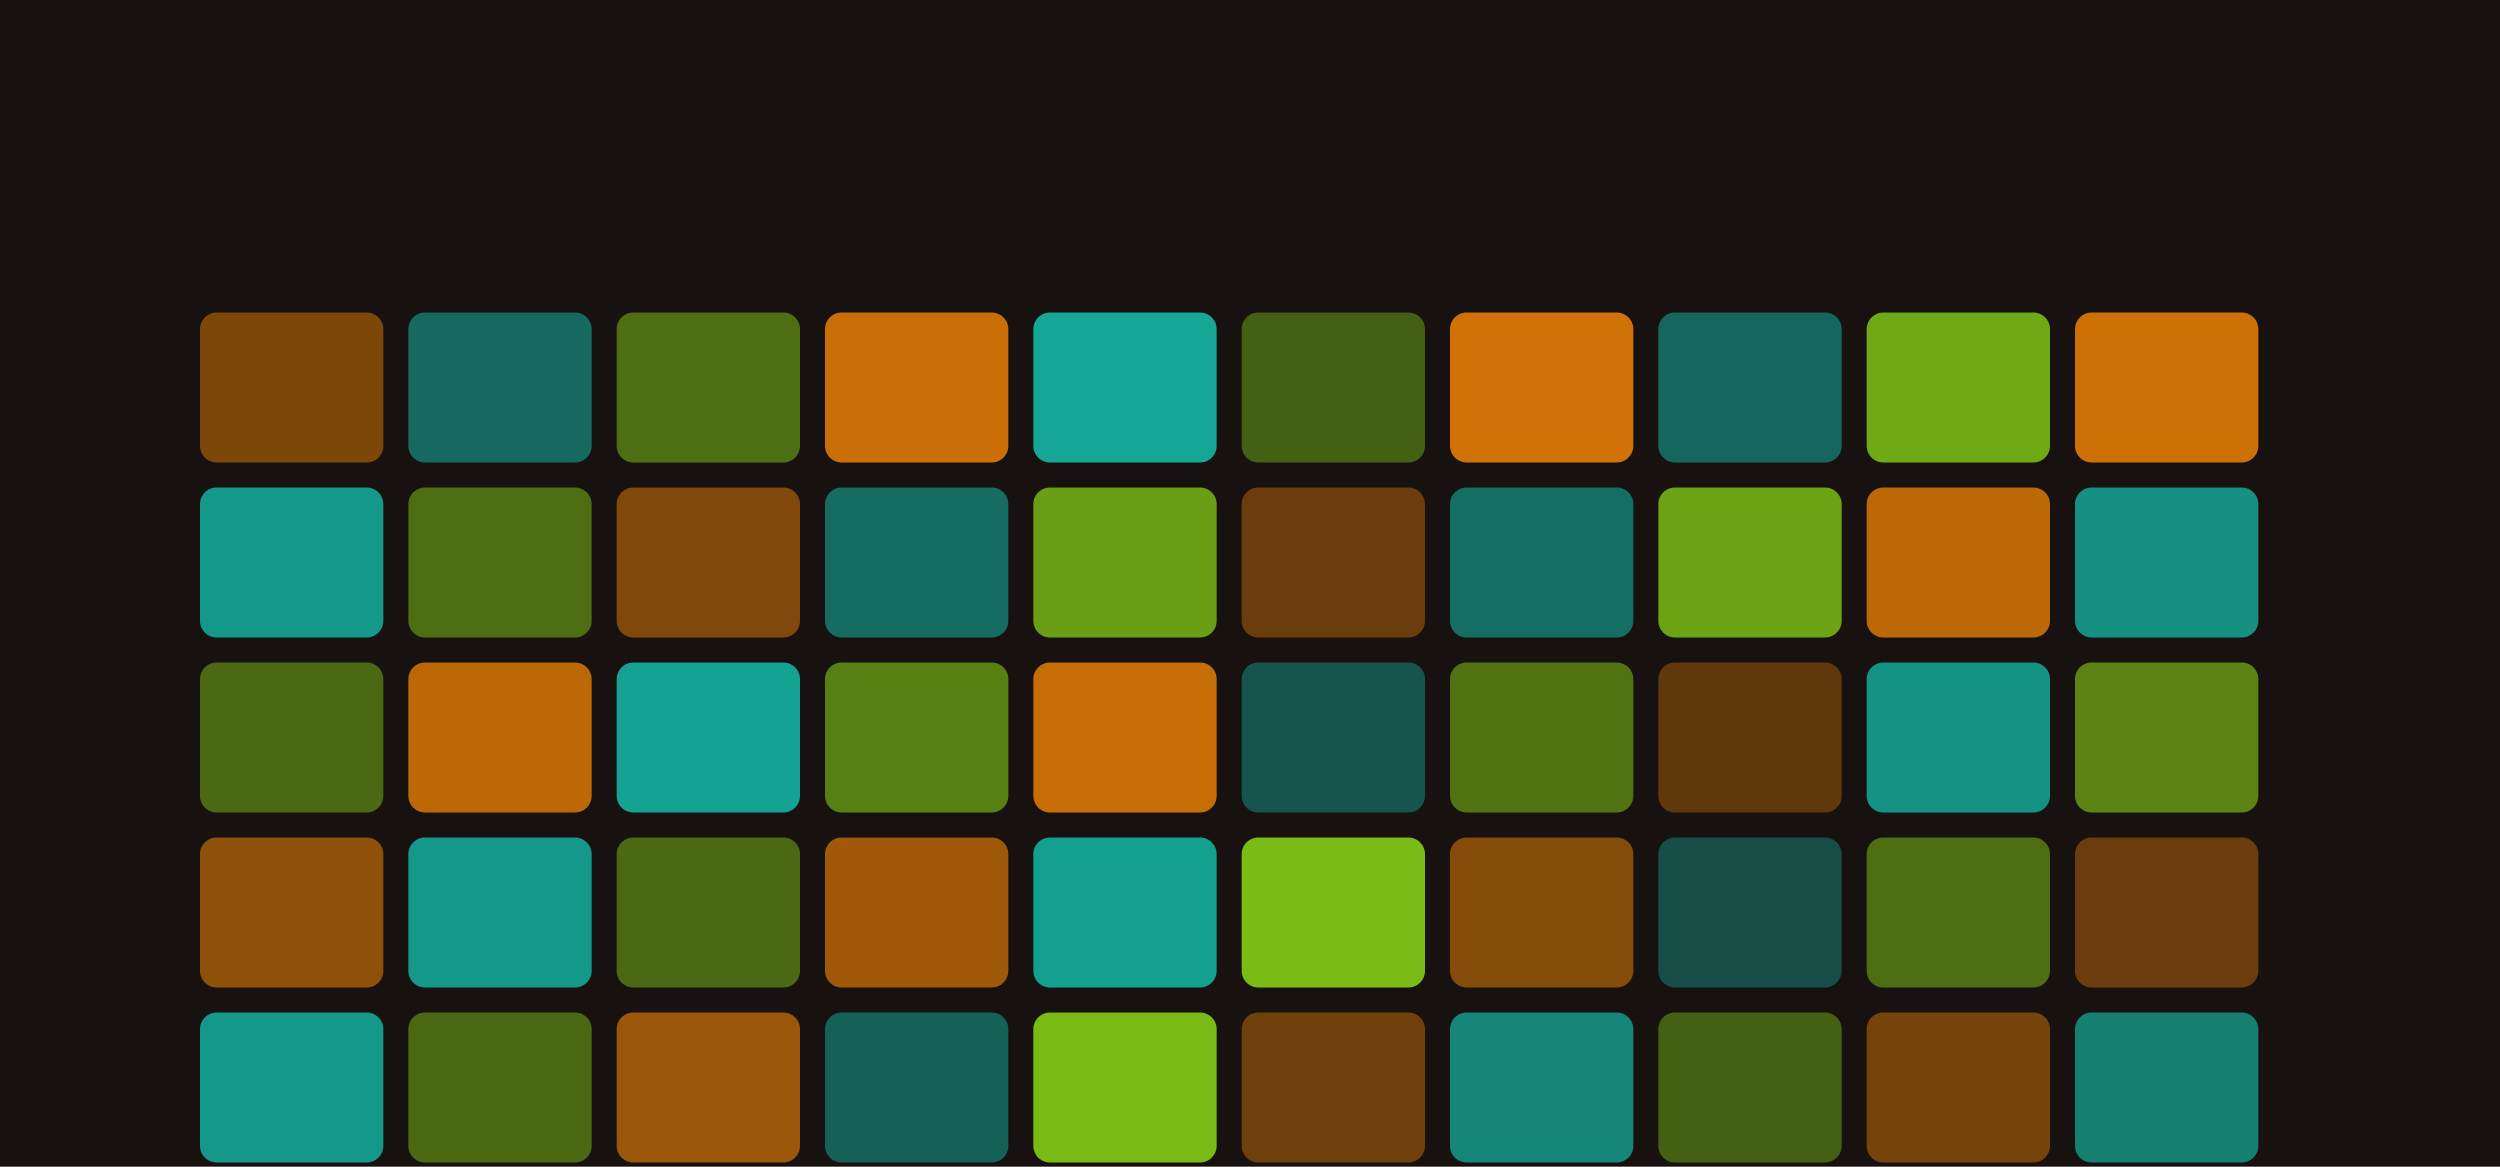
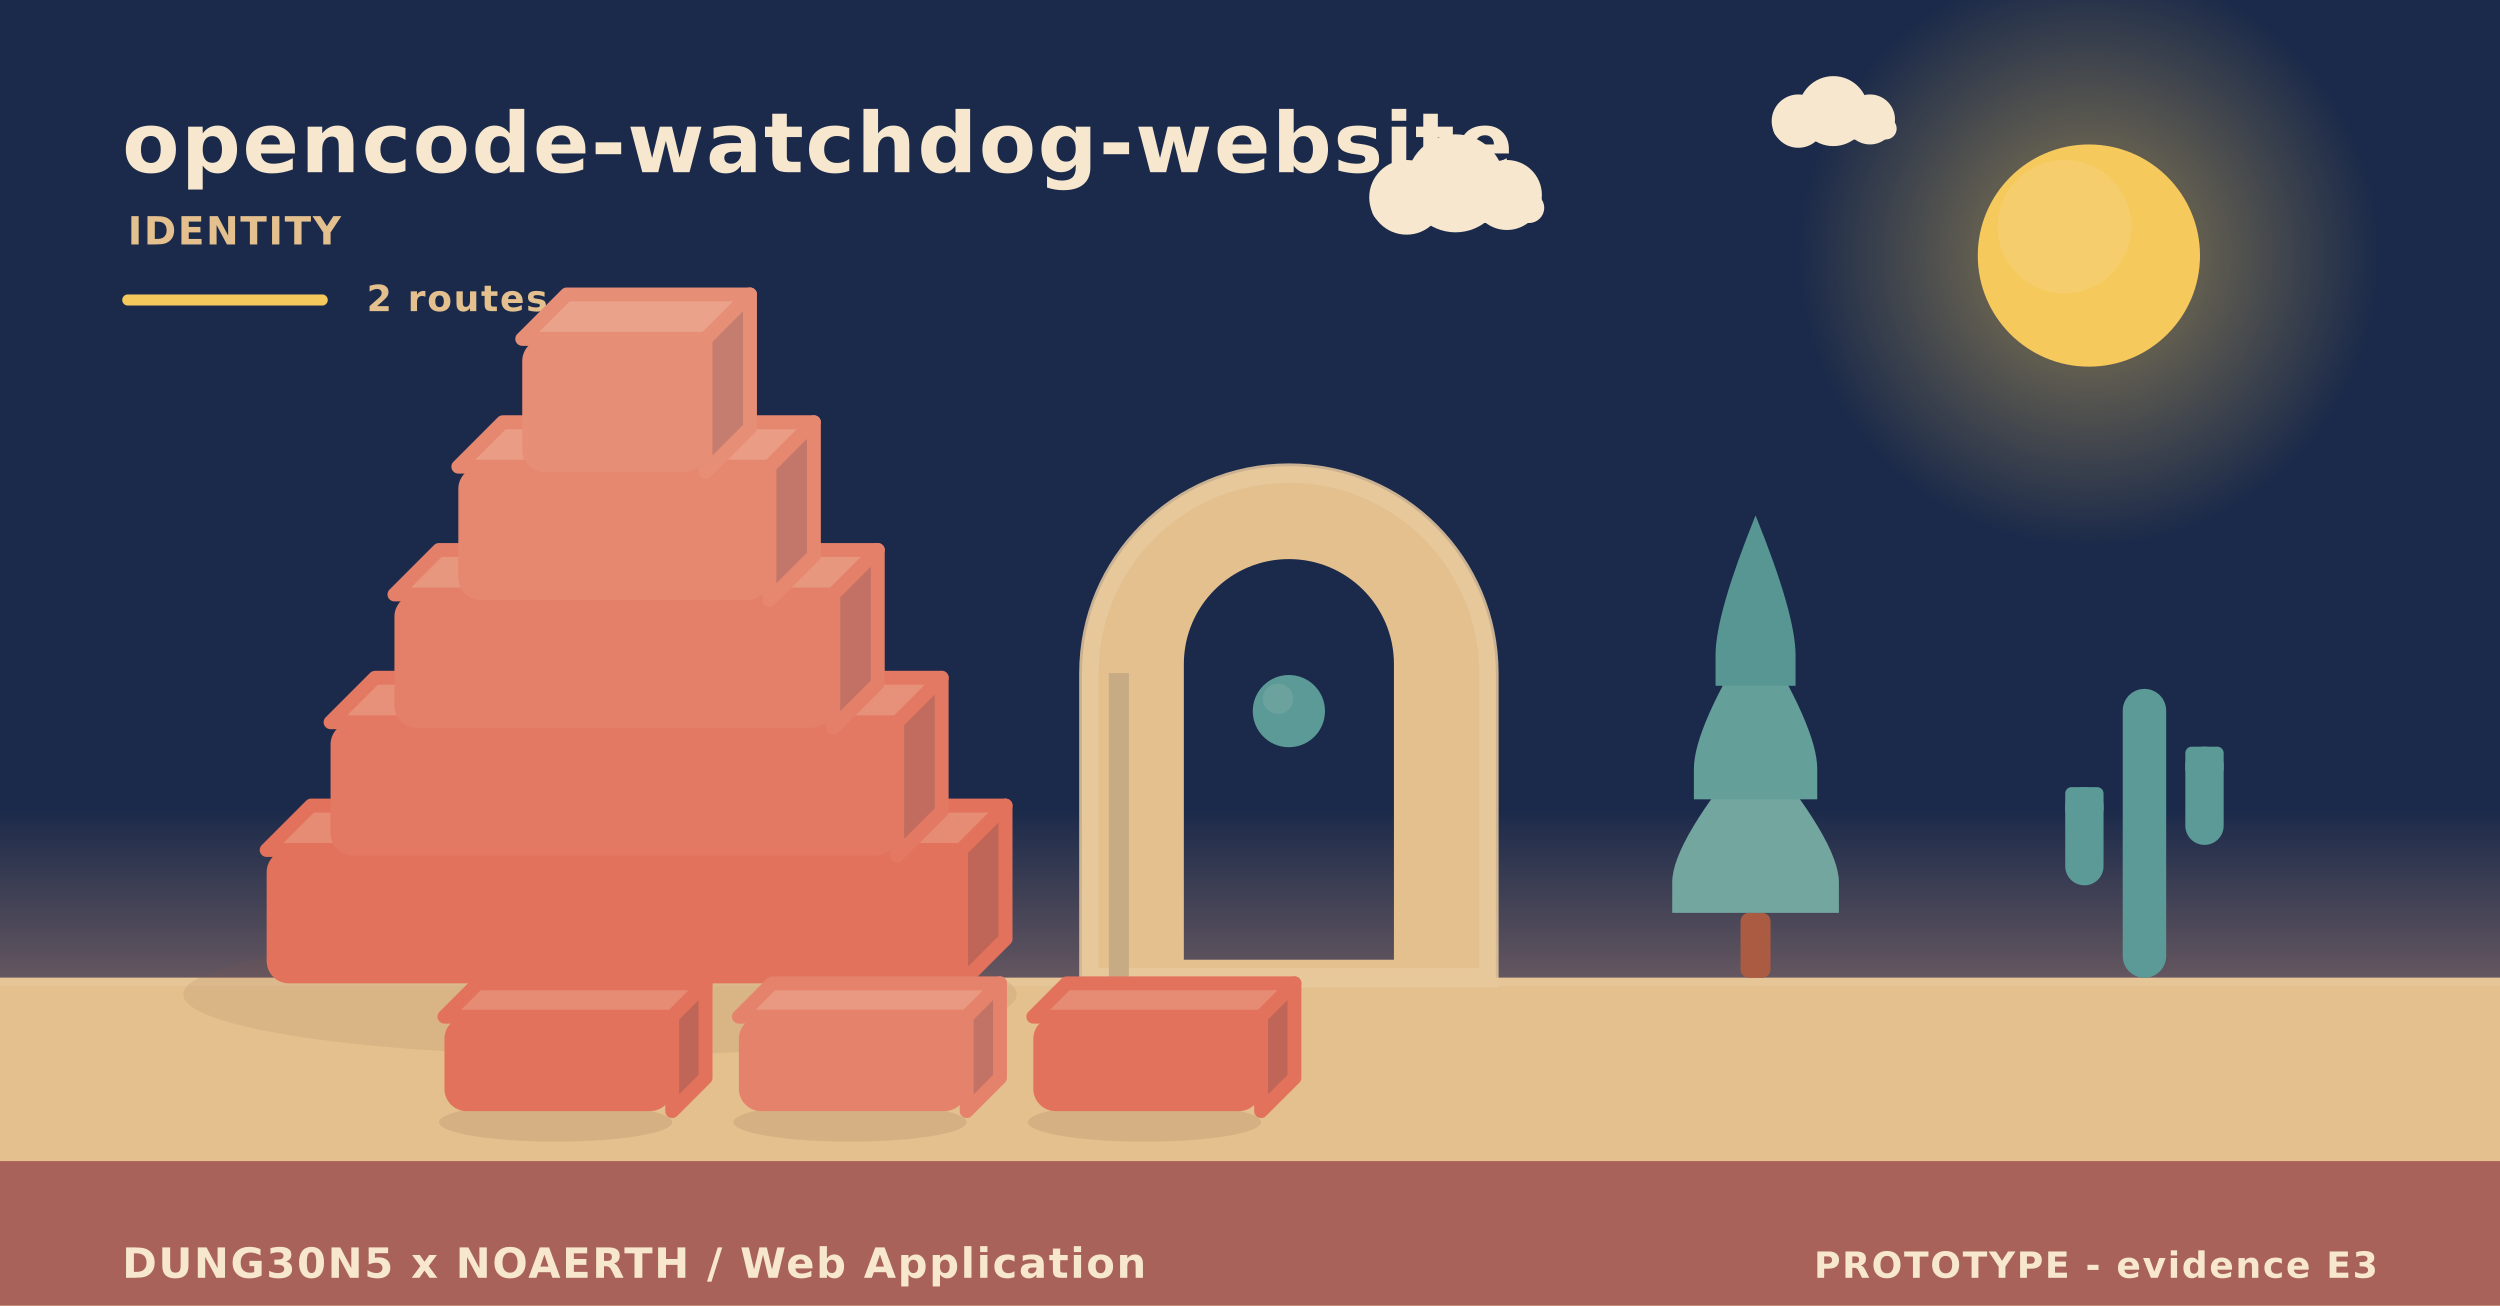
- <svg xmlns="http://www.w3.org/2000/svg" viewBox="0 0 1200 560" width="1200" height="560" role="img" aria-label="opencode-watchdog-website hero">
-   <rect width="1200" height="560" fill="#17110f" />
-   <defs>
-     <linearGradient id="gh" x1="0" y1="0" x2="1" y2="1">
-       <stop offset="0%" stop-color="#d97706" />
-       <stop offset="100%" stop-color="#14b8a6" />
-     </linearGradient>
-   </defs>
-   <rect x="96.00" y="150.00" width="88.00" height="72.00" rx="8.00" fill="#d97706" opacity="0.53" />
-   <rect x="196.00" y="150.00" width="88.00" height="72.00" rx="8.00" fill="#14b8a6" opacity="0.53" />
-   <rect x="296.00" y="150.00" width="88.00" height="72.00" rx="8.00" fill="#84cc16" opacity="0.50" />
-   <rect x="396.00" y="150.00" width="88.00" height="72.00" rx="8.00" fill="#d97706" opacity="0.92" />
-   <rect x="496.00" y="150.00" width="88.00" height="72.00" rx="8.00" fill="#14b8a6" opacity="0.89" />
-   <rect x="596.00" y="150.00" width="88.00" height="72.00" rx="8.00" fill="#84cc16" opacity="0.42" />
-   <rect x="696.00" y="150.00" width="88.00" height="72.00" rx="8.00" fill="#d97706" opacity="0.95" />
-   <rect x="796.00" y="150.00" width="88.00" height="72.00" rx="8.00" fill="#14b8a6" opacity="0.51" />
-   <rect x="896.00" y="150.00" width="88.00" height="72.00" rx="8.00" fill="#84cc16" opacity="0.81" />
-   <rect x="996.00" y="150.00" width="88.00" height="72.00" rx="8.00" fill="#d97706" opacity="0.94" />
-   <rect x="96.00" y="234.00" width="88.00" height="72.00" rx="8.00" fill="#14b8a6" opacity="0.81" />
-   <rect x="196.00" y="234.00" width="88.00" height="72.00" rx="8.00" fill="#84cc16" opacity="0.49" />
-   <rect x="296.00" y="234.00" width="88.00" height="72.00" rx="8.00" fill="#d97706" opacity="0.54" />
-   <rect x="396.00" y="234.00" width="88.00" height="72.00" rx="8.00" fill="#14b8a6" opacity="0.54" />
-   <rect x="496.00" y="234.00" width="88.00" height="72.00" rx="8.00" fill="#84cc16" opacity="0.76" />
-   <rect x="596.00" y="234.00" width="88.00" height="72.00" rx="8.00" fill="#d97706" opacity="0.43" />
-   <rect x="696.00" y="234.00" width="88.00" height="72.00" rx="8.00" fill="#14b8a6" opacity="0.56" />
-   <rect x="796.00" y="234.00" width="88.00" height="72.00" rx="8.00" fill="#84cc16" opacity="0.78" />
-   <rect x="896.00" y="234.00" width="88.00" height="72.00" rx="8.00" fill="#d97706" opacity="0.85" />
-   <rect x="996.00" y="234.00" width="88.00" height="72.00" rx="8.00" fill="#14b8a6" opacity="0.76" />
-   <rect x="96.00" y="318.00" width="88.00" height="72.00" rx="8.00" fill="#84cc16" opacity="0.47" />
-   <rect x="196.00" y="318.00" width="88.00" height="72.00" rx="8.00" fill="#d97706" opacity="0.85" />
-   <rect x="296.00" y="318.00" width="88.00" height="72.00" rx="8.00" fill="#14b8a6" opacity="0.87" />
-   <rect x="396.00" y="318.00" width="88.00" height="72.00" rx="8.00" fill="#84cc16" opacity="0.59" />
-   <rect x="496.00" y="318.00" width="88.00" height="72.00" rx="8.00" fill="#d97706" opacity="0.90" />
-   <rect x="596.00" y="318.00" width="88.00" height="72.00" rx="8.00" fill="#14b8a6" opacity="0.41" />
-   <rect x="696.00" y="318.00" width="88.00" height="72.00" rx="8.00" fill="#84cc16" opacity="0.52" />
-   <rect x="796.00" y="318.00" width="88.00" height="72.00" rx="8.00" fill="#d97706" opacity="0.38" />
-   <rect x="896.00" y="318.00" width="88.00" height="72.00" rx="8.00" fill="#14b8a6" opacity="0.77" />
-   <rect x="996.00" y="318.00" width="88.00" height="72.00" rx="8.00" fill="#84cc16" opacity="0.62" />
-   <rect x="96.00" y="402.00" width="88.00" height="72.00" rx="8.00" fill="#d97706" opacity="0.62" />
-   <rect x="196.00" y="402.00" width="88.00" height="72.00" rx="8.00" fill="#14b8a6" opacity="0.81" />
-   <rect x="296.00" y="402.00" width="88.00" height="72.00" rx="8.00" fill="#84cc16" opacity="0.47" />
-   <rect x="396.00" y="402.00" width="88.00" height="72.00" rx="8.00" fill="#d97706" opacity="0.70" />
-   <rect x="496.00" y="402.00" width="88.00" height="72.00" rx="8.00" fill="#14b8a6" opacity="0.85" />
-   <rect x="596.00" y="402.00" width="88.00" height="72.00" rx="8.00" fill="#84cc16" opacity="0.91" />
-   <rect x="696.00" y="402.00" width="88.00" height="72.00" rx="8.00" fill="#d97706" opacity="0.57" />
-   <rect x="796.00" y="402.00" width="88.00" height="72.00" rx="8.00" fill="#14b8a6" opacity="0.36" />
-   <rect x="896.00" y="402.00" width="88.00" height="72.00" rx="8.00" fill="#84cc16" opacity="0.49" />
-   <rect x="996.00" y="402.00" width="88.00" height="72.00" rx="8.00" fill="#d97706" opacity="0.43" />
-   <rect x="96.00" y="486.00" width="88.00" height="72.00" rx="8.00" fill="#14b8a6" opacity="0.81" />
-   <rect x="196.00" y="486.00" width="88.00" height="72.00" rx="8.00" fill="#84cc16" opacity="0.47" />
-   <rect x="296.00" y="486.00" width="88.00" height="72.00" rx="8.00" fill="#d97706" opacity="0.67" />
-   <rect x="396.00" y="486.00" width="88.00" height="72.00" rx="8.00" fill="#14b8a6" opacity="0.48" />
-   <rect x="496.00" y="486.00" width="88.00" height="72.00" rx="8.00" fill="#84cc16" opacity="0.90" />
-   <rect x="596.00" y="486.00" width="88.00" height="72.00" rx="8.00" fill="#d97706" opacity="0.46" />
-   <rect x="696.00" y="486.00" width="88.00" height="72.00" rx="8.00" fill="#14b8a6" opacity="0.70" />
-   <rect x="796.00" y="486.00" width="88.00" height="72.00" rx="8.00" fill="#84cc16" opacity="0.42" />
-   <rect x="896.00" y="486.00" width="88.00" height="72.00" rx="8.00" fill="#d97706" opacity="0.49" />
-   <rect x="996.00" y="486.00" width="88.00" height="72.00" rx="8.00" fill="#14b8a6" opacity="0.66" />
+ <svg xmlns="http://www.w3.org/2000/svg" width="900" height="470" viewBox="0 0 900 470" role="img" aria-label="opencode-watchdog-website - identity">
+   <linearGradient id="skyh" x1="0" y1="0" x2="0" y2="1">
+     <stop offset="0" stop-color="#1b2a4a" />
+     <stop offset="0.62" stop-color="#1b2a4a" />
+     <stop offset="1" stop-color="#f3ad8a" />
+   </linearGradient>
+   <rect width="900" height="470" fill="url(#skyh)" />
+   <radialGradient id="sunh">
+     <stop offset="0.35" stop-color="#f5c95c" stop-opacity="0.34" />
+     <stop offset="1" stop-color="#f5c95c" stop-opacity="0" />
+   </radialGradient>
+   <circle cx="752" cy="92" r="104" fill="url(#sunh)" />
+   <circle cx="752" cy="92" r="40" fill="#f5c95c" />
+   <circle cx="743.2" cy="81.6" r="24" fill="#f5d27e" opacity="0.5" />
+   <g>
+     <circle cx="524" cy="66" r="17.64" fill="#f6e7ce" />
+     <circle cx="506.36" cy="71.04" r="13.44" fill="#f6e7ce" />
+     <circle cx="542.48" cy="70.2" r="12.6" fill="#f6e7ce" />
+     <rect x="493.76" y="69.36" width="62.16" height="10.92" rx="5.46" fill="#f6e7ce" />
+   </g>
+   <g>
+     <circle cx="660" cy="40" r="12.6" fill="#f6e7ce" />
+     <circle cx="647.4" cy="43.6" r="9.6" fill="#f6e7ce" />
+     <circle cx="673.2" cy="43" r="9" fill="#f6e7ce" />
+     <rect x="638.4" y="42.4" width="44.4" height="7.8" rx="3.9" fill="#f6e7ce" />
+   </g>
+   <rect x="0" y="352" width="900" height="118" fill="#e3c08d" />
+   <rect x="0" y="352" width="900" height="3" fill="#e6c596" />
+   <text x="44" y="62" font-family="Verdana,DejaVu Sans,sans-serif" font-size="30" font-weight="700" letter-spacing="0.6" fill="#f6e7ce" text-anchor="start">opencode-watchdog-website</text>
+   <text x="46" y="88" font-family="Verdana,DejaVu Sans,sans-serif" font-size="14" font-weight="700" letter-spacing="0.6" fill="#e3c08d" text-anchor="start">IDENTITY</text>
+   <rect x="44" y="106" width="74" height="4" rx="2" fill="#f5c95c" />
+   <text x="132" y="112" font-family="Verdana,DejaVu Sans,sans-serif" font-size="13" font-weight="700" letter-spacing="0.6" fill="#e3c08d" text-anchor="start">2 routes</text>
+   <ellipse cx="216" cy="358" rx="150" ry="22" fill="rgba(138,90,68,0.11)" />
+   <path d="M96,306 L346,306 L362,290 L112,290 Z" fill="#e68c74" stroke="#e2725b" stroke-width="5" stroke-linejoin="round" />
+   <path d="M346,306 L362,290 L362,338 L346,354 Z" fill="#c06658" stroke="#e2725b" stroke-width="5" stroke-linejoin="round" />
+   <rect x="96" y="306" width="250" height="48" rx="8" fill="#e2725b" />
+   <path d="M119,260 L323,260 L339,244 L135,244 Z" fill="#e7917a" stroke="#e37962" stroke-width="5" stroke-linejoin="round" />
+   <path d="M323,260 L339,244 L339,292 L323,308 Z" fill="#c16c5e" stroke="#e37962" stroke-width="5" stroke-linejoin="round" />
+   <rect x="119" y="260" width="204" height="48" rx="8" fill="#e37962" />
+   <path d="M142,214 L300,214 L316,198 L158,198 Z" fill="#e8977f" stroke="#e48069" stroke-width="5" stroke-linejoin="round" />
+   <path d="M300,214 L316,198 L316,246 L300,262 Z" fill="#c27164" stroke="#e48069" stroke-width="5" stroke-linejoin="round" />
+   <rect x="142" y="214" width="158" height="48" rx="8" fill="#e48069" />
+   <path d="M165,168 L277,168 L293,152 L181,152 Z" fill="#ea9c85" stroke="#e68770" stroke-width="5" stroke-linejoin="round" />
+   <path d="M277,168 L293,152 L293,200 L277,216 Z" fill="#c3776a" stroke="#e68770" stroke-width="5" stroke-linejoin="round" />
+   <rect x="165" y="168" width="112" height="48" rx="8" fill="#e68770" />
+   <path d="M188,122 L254,122 L270,106 L204,106 Z" fill="#eaa28a" stroke="#e78e77" stroke-width="5" stroke-linejoin="round" />
+   <path d="M254,122 L270,106 L270,154 L254,170 Z" fill="#c47d6f" stroke="#e78e77" stroke-width="5" stroke-linejoin="round" />
+   <rect x="188" y="122" width="66" height="48" rx="8" fill="#e78e77" />
+   <path d="M392,352 L392,242.32 A72,72 0 0 1 536,242.32 L536,352 Z M423.68,348 L423.68,239.09 A40.32,40.32 0 0 1 504.32,239.09 L504.32,348 Z" fill="#e3c08d" fill-rule="evenodd" stroke="#e3c08d" stroke-width="5" stroke-linejoin="round" />
+   <path d="M392,352 L392,242.32 A72,72 0 0 1 536,242.32 L536,352 Z" fill="none" stroke="#e8c99d" stroke-width="7" stroke-linecap="round" opacity="0.85" />
+   <rect x="399.2" y="242.32" width="7.2" height="109.68" fill="#c7ab84" />
+   <circle cx="464" cy="256" r="13" fill="#5b9a97" />
+   <circle cx="460.1" cy="251.58" r="5.46" fill="#7aa9a2" opacity="0.55" />
+   <rect x="626.6" y="328.64" width="10.8" height="23.36" rx="3" fill="#ac5b43" />
+   <path d="M632,267.32 Q602,302.89 602,317.6 Q602,328.64 602,328.64 L662,328.64 Q662,328.64 662,317.6 Q662,302.89 632,267.32 Z" fill="#74a6a0" />
+   <path d="M632,226.44 Q609.8,262.01 609.8,276.72 Q609.8,287.76 609.8,287.76 L654.2,287.76 Q654.2,287.76 654.2,276.72 Q654.2,262.01 632,226.44 Z" fill="#649f9a" />
+   <path d="M632,185.56 Q617.6,221.13 617.6,235.84 Q617.6,246.88 617.6,246.88 L646.4,246.88 Q646.4,246.88 646.4,235.84 Q646.4,221.13 632,185.56 Z" fill="#589694" />
+   <rect x="764.18" y="248" width="15.64" height="104" rx="7.82" fill="#5b9a97" />
+   <rect x="743.48" y="283.36" width="13.8" height="35.36" rx="6.9" fill="#5b9a97" />
+   <rect x="743.48" y="283.36" width="13.8" height="10.4" rx="2.3" fill="#5b9a97" />
+   <rect x="786.72" y="268.8" width="13.8" height="35.36" rx="6.9" fill="#5b9a97" />
+   <rect x="786.72" y="268.8" width="13.8" height="10.4" rx="2.3" fill="#5b9a97" />
+   <ellipse cx="200" cy="404" rx="42" ry="7" fill="rgba(138,90,68,0.15)" />
+   <path d="M160,366 L242,366 L254,354 L172,354 Z" fill="#e68c74" stroke="#e2725b" stroke-width="5" stroke-linejoin="round" />
+   <path d="M242,366 L254,354 L254,388 L242,400 Z" fill="#c06658" stroke="#e2725b" stroke-width="5" stroke-linejoin="round" />
+   <rect x="160" y="366" width="82" height="34" rx="8" fill="#e2725b" />
+   <ellipse cx="306" cy="404" rx="42" ry="7" fill="rgba(138,90,68,0.15)" />
+   <path d="M266,366 L348,366 L360,354 L278,354 Z" fill="#e99881" stroke="#e5826b" stroke-width="5" stroke-linejoin="round" />
+   <path d="M348,366 L360,354 L360,388 L348,400 Z" fill="#c37365" stroke="#e5826b" stroke-width="5" stroke-linejoin="round" />
+   <rect x="266" y="366" width="82" height="34" rx="8" fill="#e5826b" />
+   <ellipse cx="412" cy="404" rx="42" ry="7" fill="rgba(138,90,68,0.15)" />
+   <path d="M372,366 L454,366 L466,354 L384,354 Z" fill="#e68c74" stroke="#e2725b" stroke-width="5" stroke-linejoin="round" />
+   <path d="M454,366 L466,354 L466,388 L454,400 Z" fill="#c06658" stroke="#e2725b" stroke-width="5" stroke-linejoin="round" />
+   <rect x="372" y="366" width="82" height="34" rx="8" fill="#e2725b" />
+   <rect x="0" y="418" width="900" height="52" rx="0" fill="#a65c56" opacity="0.94" />
+   <text x="44" y="460" font-family="Verdana,DejaVu Sans,sans-serif" font-size="15" font-weight="700" letter-spacing="0.6" fill="#f6e7ce" text-anchor="start">DUNG30N5 x NOAERTH  /  Web Application</text>
+   <text x="856" y="460" font-family="Verdana,DejaVu Sans,sans-serif" font-size="13" font-weight="700" letter-spacing="0.6" fill="#f6e7ce" text-anchor="end">PROTOTYPE  -  evidence E3</text>
</svg>
